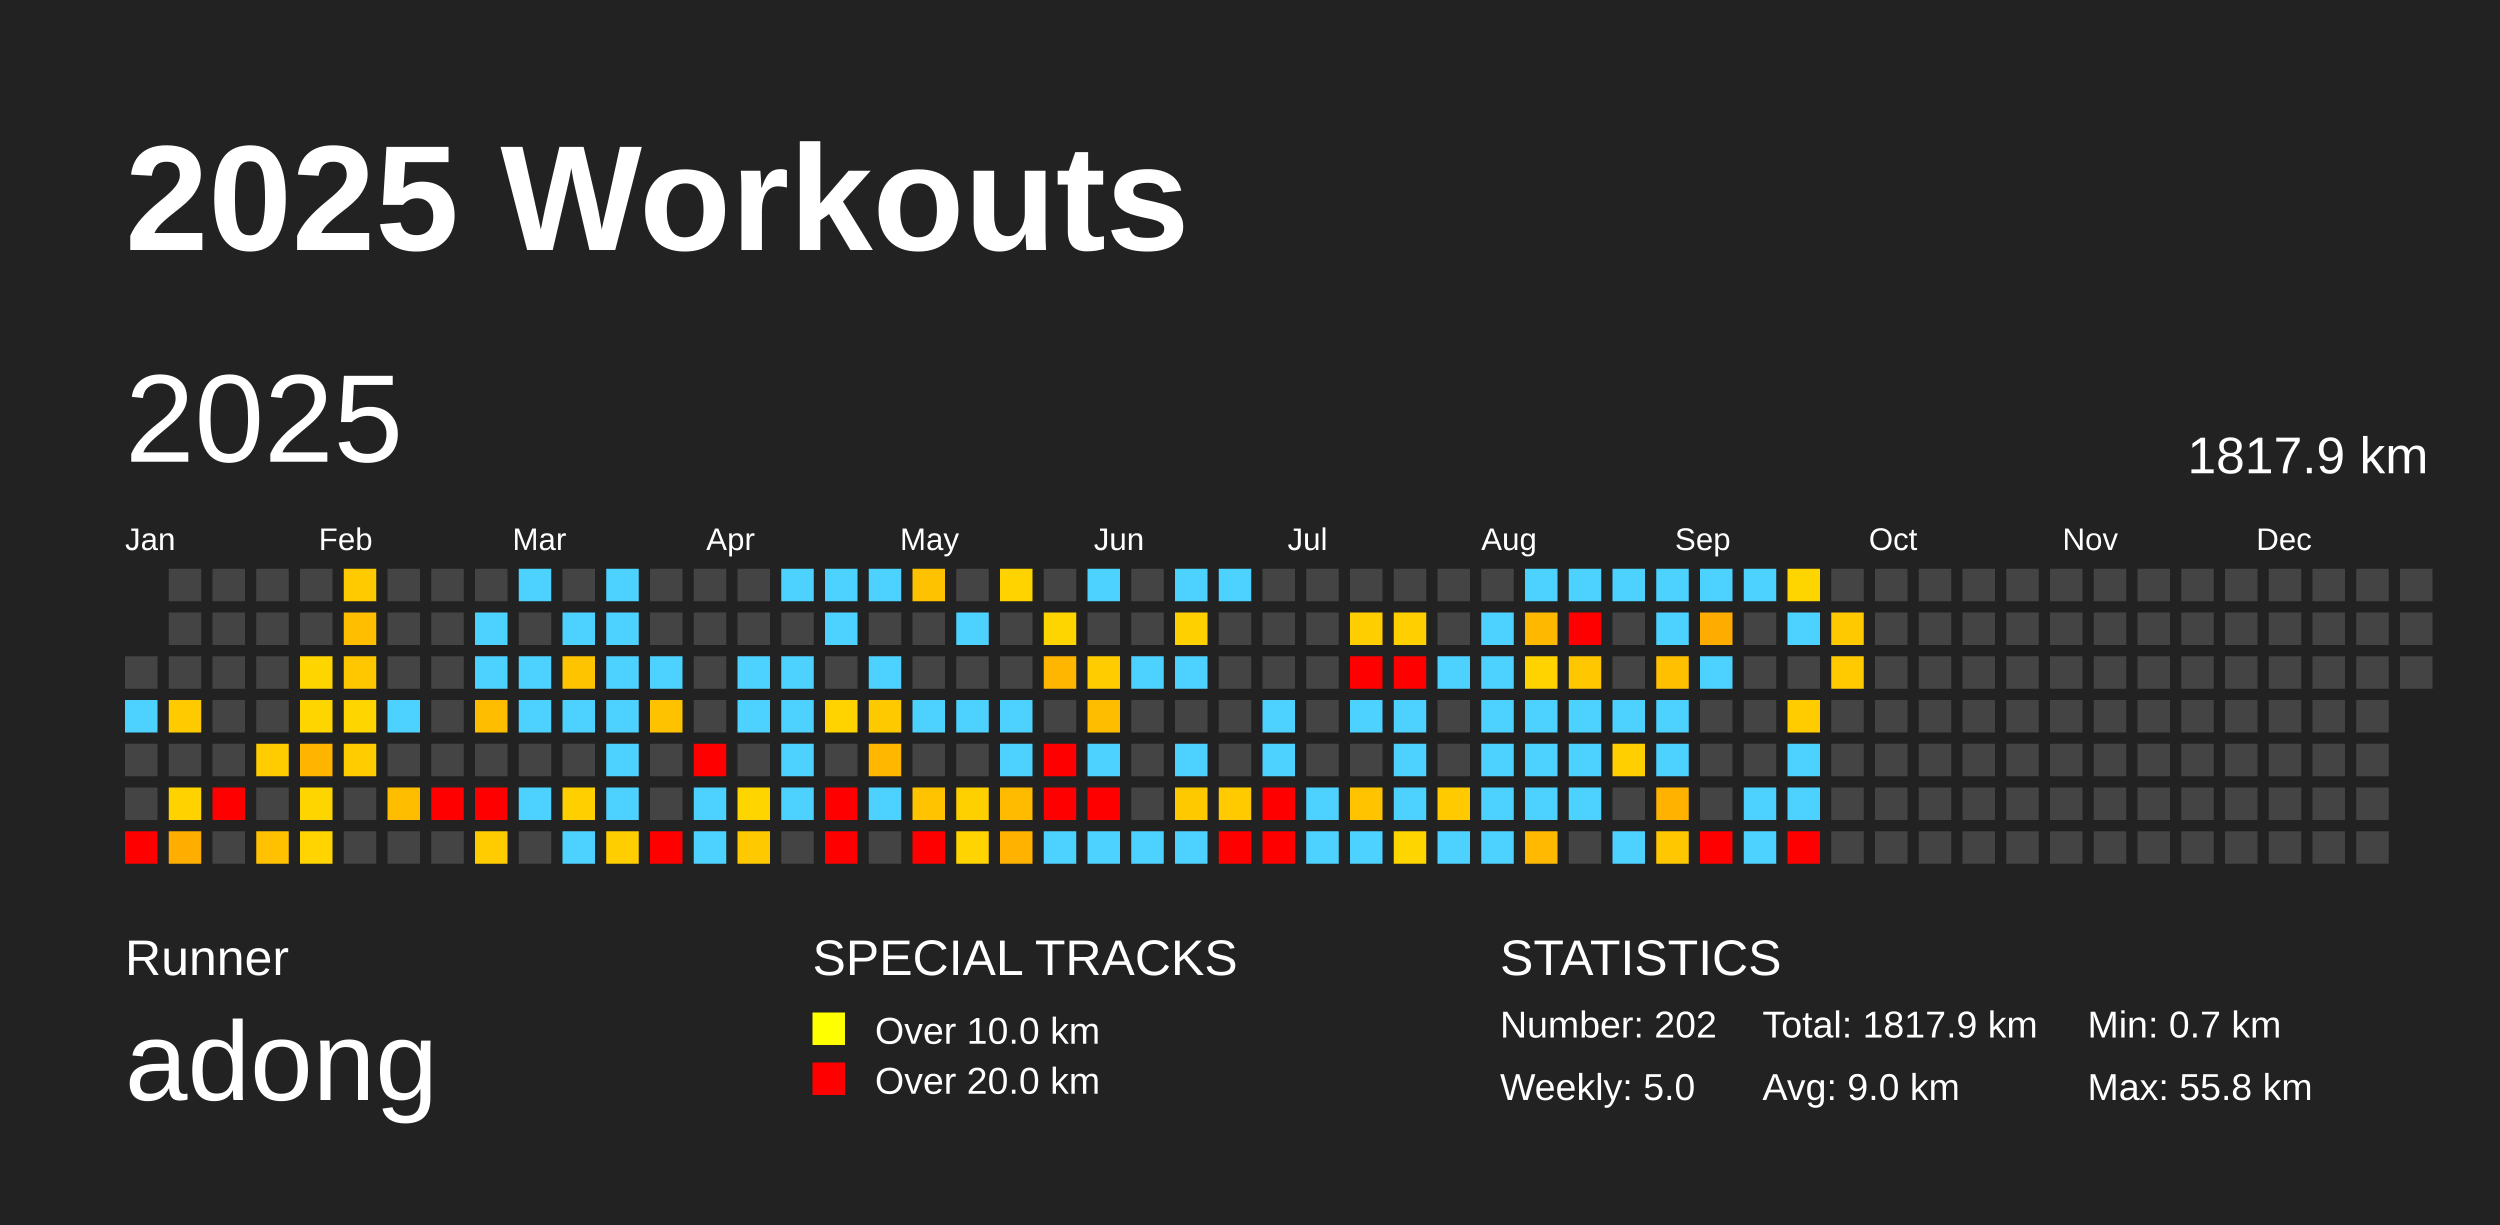
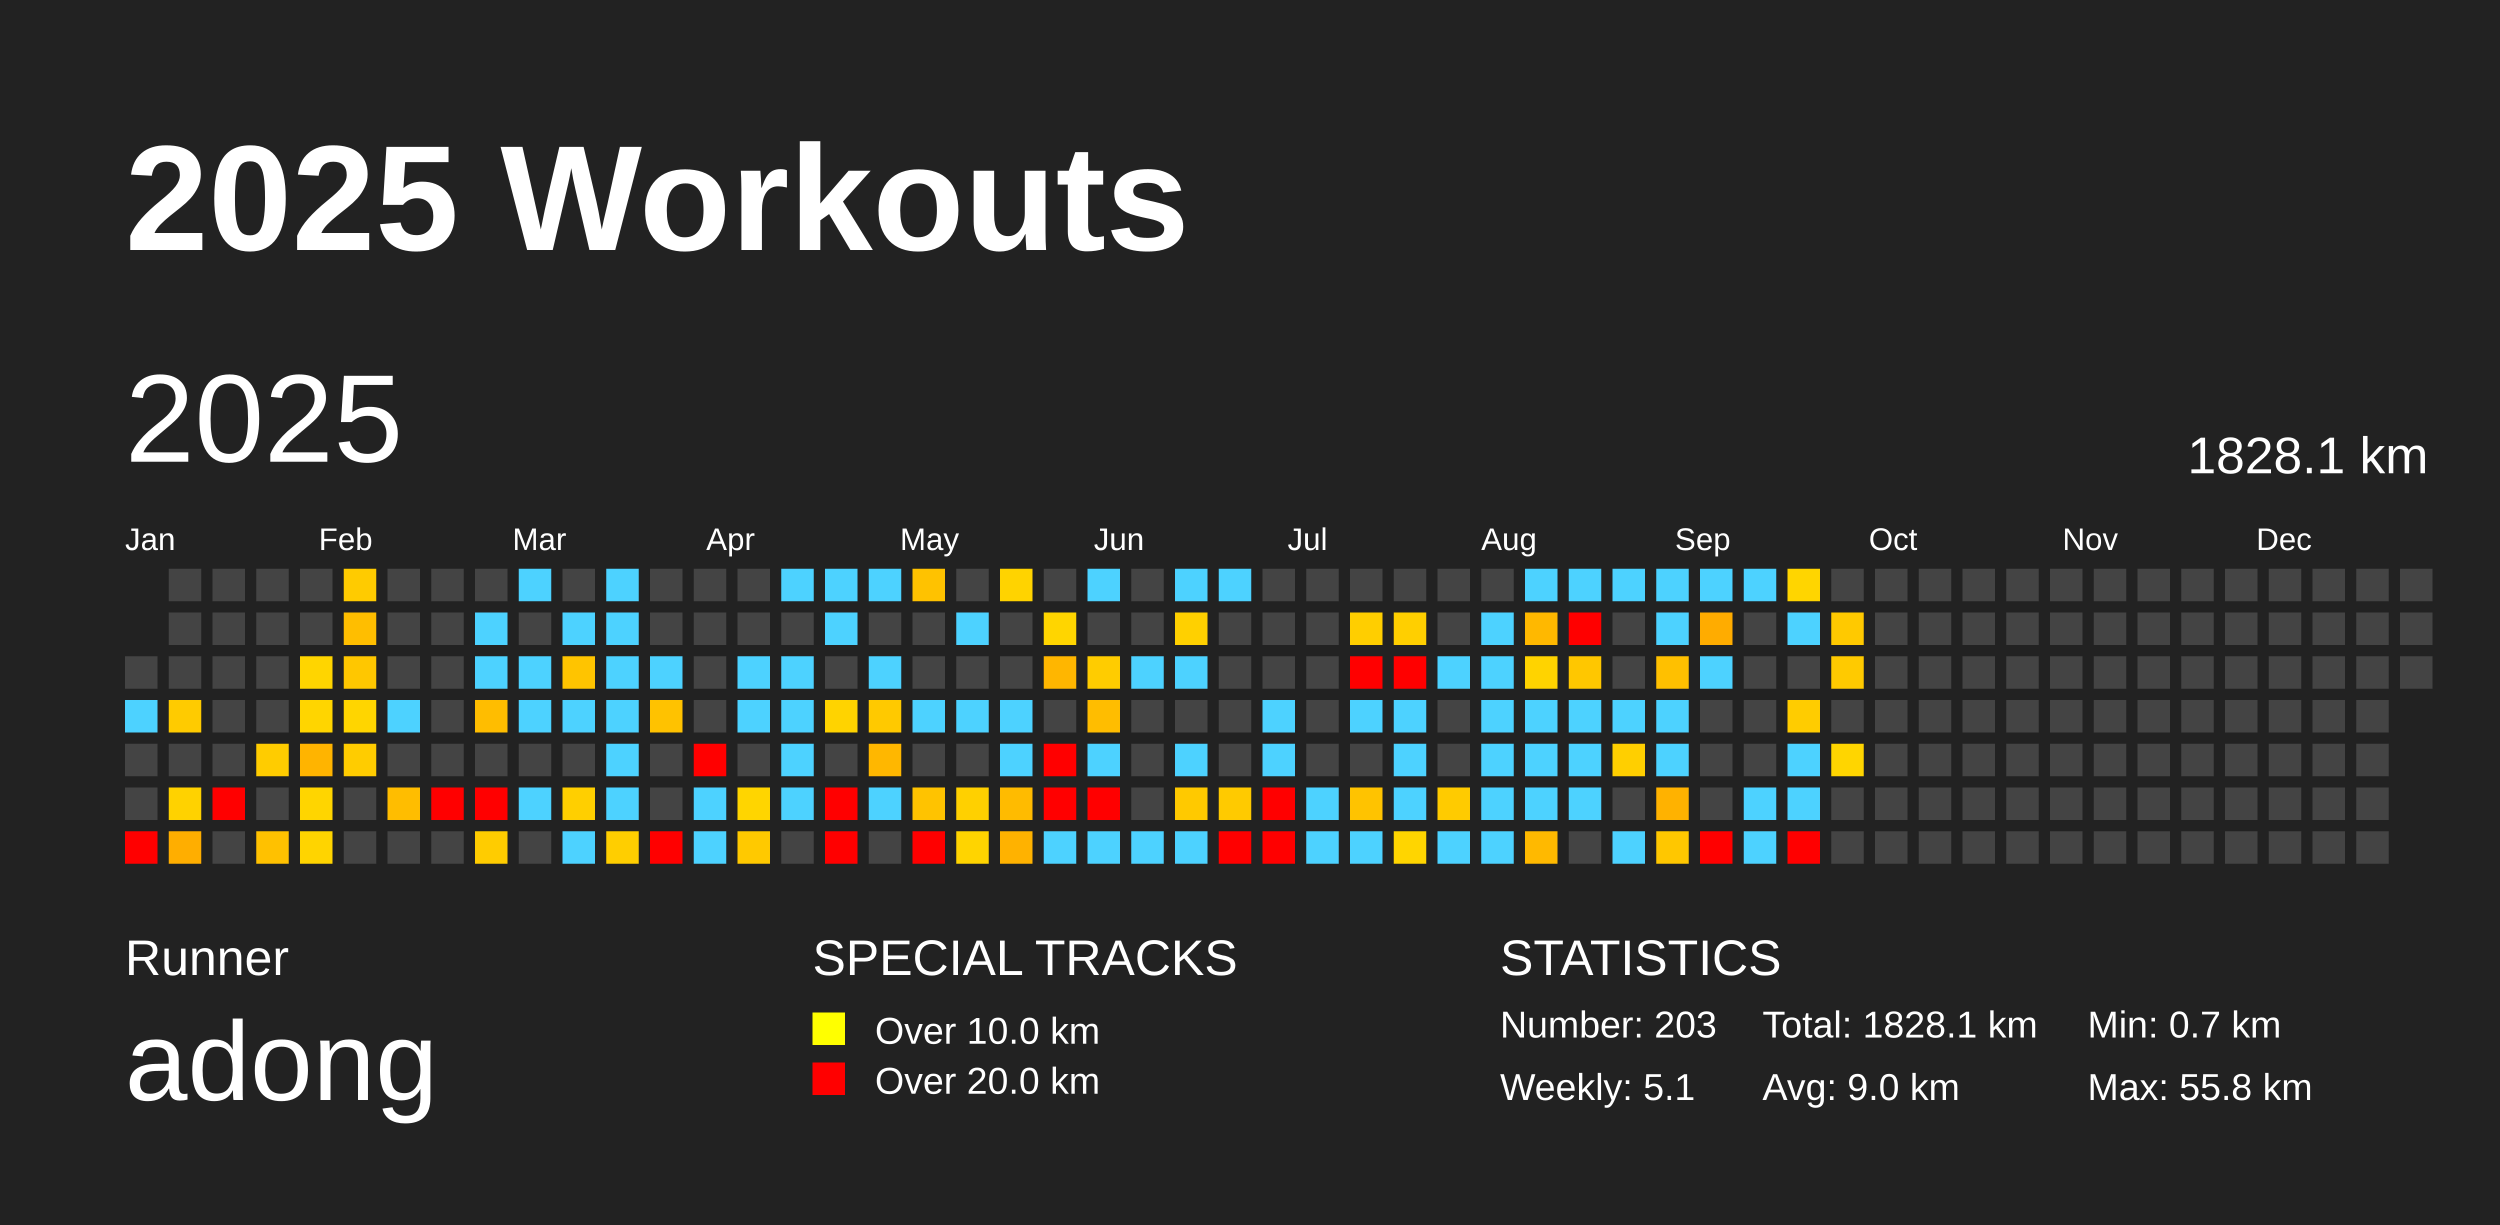
<svg xmlns="http://www.w3.org/2000/svg" baseProfile="full" height="98mm" version="1.1" viewBox="0,0,200,98" width="200mm">
  <defs />
  <rect fill="#222222" height="98" width="200" x="0" y="0" />
  <text fill="#FFFFFF" style="font-size:12px; font-family:Arial; font-weight:bold;" x="10" y="20">2025 Workouts</text>
  <text fill="#FFFFFF" style="font-size:4px; font-family:Arial" x="10" y="78">Runner</text>
  <text fill="#FFFFFF" style="font-size:9px; font-family:Arial" x="10" y="88">adong</text>
  <text fill="#FFFFFF" style="font-size:4px; font-family:Arial" x="65" y="78">SPECIAL TRACKS</text>
  <rect fill="yellow" height="2.6" width="2.6" x="65" y="81" />
  <text fill="#FFFFFF" style="font-size:3px; font-family:Arial" x="70" y="83.5">Over 10.0 km</text>
  <rect fill="red" height="2.6" width="2.6" x="65" y="85" />
  <text fill="#FFFFFF" style="font-size:3px; font-family:Arial" x="70" y="87.5">Over 20.0 km</text>
  <text fill="#FFFFFF" style="font-size:4px; font-family:Arial" x="120" y="78">STATISTICS</text>
-   <text fill="#FFFFFF" style="font-size:3px; font-family:Arial" x="120" y="83">Number: 202</text>
-   <text fill="#FFFFFF" style="font-size:3px; font-family:Arial" x="120" y="88">Weekly: 5.0</text>
-   <text fill="#FFFFFF" style="font-size:3px; font-family:Arial" x="141" y="83">Total: 1817.9 km</text>
+   <text fill="#FFFFFF" style="font-size:3px; font-family:Arial" x="120" y="83">Number: 203</text>
+   <text fill="#FFFFFF" style="font-size:3px; font-family:Arial" x="120" y="88">Weekly: 5.1</text>
+   <text fill="#FFFFFF" style="font-size:3px; font-family:Arial" x="141" y="83">Total: 1828.1 km</text>
  <text fill="#FFFFFF" style="font-size:3px; font-family:Arial" x="141" y="88">Avg: 9.0 km</text>
  <text fill="#FFFFFF" style="font-size:3px; font-family:Arial" x="167" y="83">Min: 0.7 km</text>
  <text fill="#FFFFFF" style="font-size:3px; font-family:Arial" x="167" y="88">Max: 55.8 km</text>
  <text dominant-baseline="hanging" fill="#FFFFFF" style="font-size:10.0px; font-family:Arial;" x="10" y="30">2025</text>
-   <text dominant-baseline="hanging" fill="#FFFFFF" style="font-size:4.125px; font-family:Arial;" x="175" y="35">1817.9 km</text>
+   <text dominant-baseline="hanging" fill="#FFFFFF" style="font-size:4.125px; font-family:Arial;" x="175" y="35">1828.1 km</text>
  <text fill="#FFFFFF" style="font-size:2.5px; font-family:Arial" x="10.0" y="44">Jan</text>
  <text fill="#FFFFFF" style="font-size:2.5px; font-family:Arial" x="25.5" y="44">Feb</text>
  <text fill="#FFFFFF" style="font-size:2.5px; font-family:Arial" x="41.0" y="44">Mar</text>
  <text fill="#FFFFFF" style="font-size:2.5px; font-family:Arial" x="56.5" y="44">Apr</text>
  <text fill="#FFFFFF" style="font-size:2.5px; font-family:Arial" x="72.0" y="44">May</text>
  <text fill="#FFFFFF" style="font-size:2.5px; font-family:Arial" x="87.5" y="44">Jun</text>
  <text fill="#FFFFFF" style="font-size:2.5px; font-family:Arial" x="103.0" y="44">Jul</text>
  <text fill="#FFFFFF" style="font-size:2.5px; font-family:Arial" x="118.5" y="44">Aug</text>
  <text fill="#FFFFFF" style="font-size:2.5px; font-family:Arial" x="134.0" y="44">Sep</text>
  <text fill="#FFFFFF" style="font-size:2.5px; font-family:Arial" x="149.5" y="44">Oct</text>
  <text fill="#FFFFFF" style="font-size:2.5px; font-family:Arial" x="165.0" y="44">Nov</text>
  <text fill="#FFFFFF" style="font-size:2.5px; font-family:Arial" x="180.5" y="44">Dec</text>
  <rect fill="#444444" height="2.6" width="2.6" x="10.0" y="52.5" />
  <rect fill="#4dd2ff" height="2.6" width="2.6" x="10.0" y="56.0" />
  <rect fill="#444444" height="2.6" width="2.6" x="10.0" y="59.5" />
  <rect fill="#444444" height="2.6" width="2.6" x="10.0" y="63.0" />
  <rect fill="red" height="2.6" width="2.6" x="10.0" y="66.5" />
  <rect fill="#444444" height="2.6" width="2.6" x="13.5" y="45.5" />
  <rect fill="#444444" height="2.6" width="2.6" x="13.5" y="49.0" />
  <rect fill="#444444" height="2.6" width="2.6" x="13.5" y="52.5" />
  <rect fill="#ffcb00" height="2.6" width="2.6" x="13.5" y="56.0" />
  <rect fill="#444444" height="2.6" width="2.6" x="13.5" y="59.5" />
  <rect fill="#ffd200" height="2.6" width="2.6" x="13.5" y="63.0" />
  <rect fill="#ffae00" height="2.6" width="2.6" x="13.5" y="66.5" />
  <rect fill="#444444" height="2.6" width="2.6" x="17.0" y="45.5" />
  <rect fill="#444444" height="2.6" width="2.6" x="17.0" y="49.0" />
  <rect fill="#444444" height="2.6" width="2.6" x="17.0" y="52.5" />
  <rect fill="#444444" height="2.6" width="2.6" x="17.0" y="56.0" />
  <rect fill="#444444" height="2.6" width="2.6" x="17.0" y="59.5" />
  <rect fill="red" height="2.6" width="2.6" x="17.0" y="63.0" />
  <rect fill="#444444" height="2.6" width="2.6" x="17.0" y="66.5" />
  <rect fill="#444444" height="2.6" width="2.6" x="20.5" y="45.5" />
  <rect fill="#444444" height="2.6" width="2.6" x="20.5" y="49.0" />
  <rect fill="#444444" height="2.6" width="2.6" x="20.5" y="52.5" />
  <rect fill="#444444" height="2.6" width="2.6" x="20.5" y="56.0" />
  <rect fill="#ffcc00" height="2.6" width="2.6" x="20.5" y="59.5" />
  <rect fill="#444444" height="2.6" width="2.6" x="20.5" y="63.0" />
  <rect fill="#ffc100" height="2.6" width="2.6" x="20.5" y="66.5" />
  <rect fill="#444444" height="2.6" width="2.6" x="24.0" y="45.5" />
  <rect fill="#444444" height="2.6" width="2.6" x="24.0" y="49.0" />
  <rect fill="#ffd500" height="2.6" width="2.6" x="24.0" y="52.5" />
  <rect fill="#ffd500" height="2.6" width="2.6" x="24.0" y="56.0" />
  <rect fill="#ffb400" height="2.6" width="2.6" x="24.0" y="59.5" />
  <rect fill="#ffd500" height="2.6" width="2.6" x="24.0" y="63.0" />
  <rect fill="#ffd400" height="2.6" width="2.6" x="24.0" y="66.5" />
  <rect fill="#ffcb00" height="2.6" width="2.6" x="27.5" y="45.5" />
  <rect fill="#ffbe00" height="2.6" width="2.6" x="27.5" y="49.0" />
  <rect fill="#ffc700" height="2.6" width="2.6" x="27.5" y="52.5" />
  <rect fill="#ffd500" height="2.6" width="2.6" x="27.5" y="56.0" />
  <rect fill="#ffcc00" height="2.6" width="2.6" x="27.5" y="59.5" />
  <rect fill="#444444" height="2.6" width="2.6" x="27.5" y="63.0" />
  <rect fill="#444444" height="2.6" width="2.6" x="27.5" y="66.5" />
  <rect fill="#444444" height="2.6" width="2.6" x="31.0" y="45.5" />
  <rect fill="#444444" height="2.6" width="2.6" x="31.0" y="49.0" />
  <rect fill="#444444" height="2.6" width="2.6" x="31.0" y="52.5" />
  <rect fill="#4dd2ff" height="2.6" width="2.6" x="31.0" y="56.0" />
  <rect fill="#444444" height="2.6" width="2.6" x="31.0" y="59.5" />
  <rect fill="#ffbd00" height="2.6" width="2.6" x="31.0" y="63.0" />
  <rect fill="#444444" height="2.6" width="2.6" x="31.0" y="66.5" />
  <rect fill="#444444" height="2.6" width="2.6" x="34.5" y="45.5" />
  <rect fill="#444444" height="2.6" width="2.6" x="34.5" y="49.0" />
  <rect fill="#444444" height="2.6" width="2.6" x="34.5" y="52.5" />
  <rect fill="#444444" height="2.6" width="2.6" x="34.5" y="56.0" />
  <rect fill="#444444" height="2.6" width="2.6" x="34.5" y="59.5" />
  <rect fill="red" height="2.6" width="2.6" x="34.5" y="63.0" />
  <rect fill="#444444" height="2.6" width="2.6" x="34.5" y="66.5" />
  <rect fill="#444444" height="2.6" width="2.6" x="38.0" y="45.5" />
  <rect fill="#4dd2ff" height="2.6" width="2.6" x="38.0" y="49.0" />
  <rect fill="#4dd2ff" height="2.6" width="2.6" x="38.0" y="52.5" />
  <rect fill="#ffbd00" height="2.6" width="2.6" x="38.0" y="56.0" />
  <rect fill="#444444" height="2.6" width="2.6" x="38.0" y="59.5" />
  <rect fill="red" height="2.6" width="2.6" x="38.0" y="63.0" />
  <rect fill="#ffcc00" height="2.6" width="2.6" x="38.0" y="66.5" />
  <rect fill="#4dd2ff" height="2.6" width="2.6" x="41.5" y="45.5" />
  <rect fill="#444444" height="2.6" width="2.6" x="41.5" y="49.0" />
  <rect fill="#4dd2ff" height="2.6" width="2.6" x="41.5" y="52.5" />
  <rect fill="#4dd2ff" height="2.6" width="2.6" x="41.5" y="56.0" />
  <rect fill="#444444" height="2.6" width="2.6" x="41.5" y="59.5" />
  <rect fill="#4dd2ff" height="2.6" width="2.6" x="41.5" y="63.0" />
  <rect fill="#444444" height="2.6" width="2.6" x="41.5" y="66.5" />
  <rect fill="#444444" height="2.6" width="2.6" x="45.0" y="45.5" />
  <rect fill="#4dd2ff" height="2.6" width="2.6" x="45.0" y="49.0" />
  <rect fill="#ffc400" height="2.6" width="2.6" x="45.0" y="52.5" />
  <rect fill="#4dd2ff" height="2.6" width="2.6" x="45.0" y="56.0" />
  <rect fill="#444444" height="2.6" width="2.6" x="45.0" y="59.5" />
  <rect fill="#ffcf00" height="2.6" width="2.6" x="45.0" y="63.0" />
  <rect fill="#4dd2ff" height="2.6" width="2.6" x="45.0" y="66.5" />
  <rect fill="#4dd2ff" height="2.6" width="2.6" x="48.5" y="45.5" />
  <rect fill="#4dd2ff" height="2.6" width="2.6" x="48.5" y="49.0" />
  <rect fill="#4dd2ff" height="2.6" width="2.6" x="48.5" y="52.5" />
  <rect fill="#4dd2ff" height="2.6" width="2.6" x="48.5" y="56.0" />
  <rect fill="#4dd2ff" height="2.6" width="2.6" x="48.5" y="59.5" />
  <rect fill="#4dd2ff" height="2.6" width="2.6" x="48.5" y="63.0" />
  <rect fill="#ffce00" height="2.6" width="2.6" x="48.5" y="66.5" />
  <rect fill="#444444" height="2.6" width="2.6" x="52.0" y="45.5" />
  <rect fill="#444444" height="2.6" width="2.6" x="52.0" y="49.0" />
  <rect fill="#4dd2ff" height="2.6" width="2.6" x="52.0" y="52.5" />
  <rect fill="#ffc200" height="2.6" width="2.6" x="52.0" y="56.0" />
  <rect fill="#444444" height="2.6" width="2.6" x="52.0" y="59.5" />
  <rect fill="#444444" height="2.6" width="2.6" x="52.0" y="63.0" />
  <rect fill="red" height="2.6" width="2.6" x="52.0" y="66.5" />
  <rect fill="#444444" height="2.6" width="2.6" x="55.5" y="45.5" />
  <rect fill="#444444" height="2.6" width="2.6" x="55.5" y="49.0" />
  <rect fill="#444444" height="2.6" width="2.6" x="55.5" y="52.5" />
  <rect fill="#444444" height="2.6" width="2.6" x="55.5" y="56.0" />
  <rect fill="red" height="2.6" width="2.6" x="55.5" y="59.5" />
  <rect fill="#4dd2ff" height="2.6" width="2.6" x="55.5" y="63.0" />
  <rect fill="#4dd2ff" height="2.6" width="2.6" x="55.5" y="66.5" />
  <rect fill="#444444" height="2.6" width="2.6" x="59.0" y="45.5" />
  <rect fill="#444444" height="2.6" width="2.6" x="59.0" y="49.0" />
  <rect fill="#4dd2ff" height="2.6" width="2.6" x="59.0" y="52.5" />
  <rect fill="#4dd2ff" height="2.6" width="2.6" x="59.0" y="56.0" />
  <rect fill="#444444" height="2.6" width="2.6" x="59.0" y="59.5" />
  <rect fill="#ffd500" height="2.6" width="2.6" x="59.0" y="63.0" />
  <rect fill="#ffc900" height="2.6" width="2.6" x="59.0" y="66.5" />
  <rect fill="#4dd2ff" height="2.6" width="2.6" x="62.5" y="45.5" />
  <rect fill="#444444" height="2.6" width="2.6" x="62.5" y="49.0" />
  <rect fill="#4dd2ff" height="2.6" width="2.6" x="62.5" y="52.5" />
  <rect fill="#4dd2ff" height="2.6" width="2.6" x="62.5" y="56.0" />
  <rect fill="#4dd2ff" height="2.6" width="2.6" x="62.5" y="59.5" />
  <rect fill="#4dd2ff" height="2.6" width="2.6" x="62.5" y="63.0" />
  <rect fill="#444444" height="2.6" width="2.6" x="62.5" y="66.5" />
  <rect fill="#4dd2ff" height="2.6" width="2.6" x="66.0" y="45.5" />
  <rect fill="#4dd2ff" height="2.6" width="2.6" x="66.0" y="49.0" />
  <rect fill="#444444" height="2.6" width="2.6" x="66.0" y="52.5" />
  <rect fill="#ffd300" height="2.6" width="2.6" x="66.0" y="56.0" />
  <rect fill="#444444" height="2.6" width="2.6" x="66.0" y="59.5" />
  <rect fill="red" height="2.6" width="2.6" x="66.0" y="63.0" />
  <rect fill="red" height="2.6" width="2.6" x="66.0" y="66.5" />
  <rect fill="#4dd2ff" height="2.6" width="2.6" x="69.5" y="45.5" />
  <rect fill="#444444" height="2.6" width="2.6" x="69.5" y="49.0" />
  <rect fill="#4dd2ff" height="2.6" width="2.6" x="69.5" y="52.5" />
  <rect fill="#ffc900" height="2.6" width="2.6" x="69.5" y="56.0" />
  <rect fill="#ffb700" height="2.6" width="2.6" x="69.5" y="59.5" />
  <rect fill="#4dd2ff" height="2.6" width="2.6" x="69.5" y="63.0" />
  <rect fill="#444444" height="2.6" width="2.6" x="69.5" y="66.5" />
  <rect fill="#ffc200" height="2.6" width="2.6" x="73.0" y="45.5" />
  <rect fill="#444444" height="2.6" width="2.6" x="73.0" y="49.0" />
  <rect fill="#444444" height="2.6" width="2.6" x="73.0" y="52.5" />
  <rect fill="#4dd2ff" height="2.6" width="2.6" x="73.0" y="56.0" />
  <rect fill="#444444" height="2.6" width="2.6" x="73.0" y="59.5" />
  <rect fill="#ffc300" height="2.6" width="2.6" x="73.0" y="63.0" />
  <rect fill="red" height="2.6" width="2.6" x="73.0" y="66.5" />
  <rect fill="#444444" height="2.6" width="2.6" x="76.5" y="45.5" />
  <rect fill="#4dd2ff" height="2.6" width="2.6" x="76.5" y="49.0" />
  <rect fill="#444444" height="2.6" width="2.6" x="76.5" y="52.5" />
  <rect fill="#4dd2ff" height="2.6" width="2.6" x="76.5" y="56.0" />
  <rect fill="#444444" height="2.6" width="2.6" x="76.5" y="59.5" />
  <rect fill="#ffd000" height="2.6" width="2.6" x="76.5" y="63.0" />
  <rect fill="#ffd400" height="2.6" width="2.6" x="76.5" y="66.5" />
  <rect fill="#ffd300" height="2.6" width="2.6" x="80.0" y="45.5" />
  <rect fill="#444444" height="2.6" width="2.6" x="80.0" y="49.0" />
  <rect fill="#444444" height="2.6" width="2.6" x="80.0" y="52.5" />
  <rect fill="#4dd2ff" height="2.6" width="2.6" x="80.0" y="56.0" />
  <rect fill="#4dd2ff" height="2.6" width="2.6" x="80.0" y="59.5" />
  <rect fill="#ffbb00" height="2.6" width="2.6" x="80.0" y="63.0" />
  <rect fill="#ffb200" height="2.6" width="2.6" x="80.0" y="66.5" />
  <rect fill="#444444" height="2.6" width="2.6" x="83.5" y="45.5" />
  <rect fill="#ffd500" height="2.6" width="2.6" x="83.5" y="49.0" />
  <rect fill="#ffb600" height="2.6" width="2.6" x="83.5" y="52.5" />
  <rect fill="#444444" height="2.6" width="2.6" x="83.5" y="56.0" />
  <rect fill="red" height="2.6" width="2.6" x="83.5" y="59.5" />
  <rect fill="red" height="2.6" width="2.6" x="83.5" y="63.0" />
  <rect fill="#4dd2ff" height="2.6" width="2.6" x="83.5" y="66.5" />
  <rect fill="#4dd2ff" height="2.6" width="2.6" x="87.0" y="45.5" />
  <rect fill="#444444" height="2.6" width="2.6" x="87.0" y="49.0" />
  <rect fill="#ffcc00" height="2.6" width="2.6" x="87.0" y="52.5" />
  <rect fill="#ffbd00" height="2.6" width="2.6" x="87.0" y="56.0" />
  <rect fill="#4dd2ff" height="2.6" width="2.6" x="87.0" y="59.5" />
  <rect fill="red" height="2.6" width="2.6" x="87.0" y="63.0" />
  <rect fill="#4dd2ff" height="2.6" width="2.6" x="87.0" y="66.5" />
  <rect fill="#444444" height="2.6" width="2.6" x="90.5" y="45.5" />
  <rect fill="#444444" height="2.6" width="2.6" x="90.5" y="49.0" />
  <rect fill="#4dd2ff" height="2.6" width="2.6" x="90.5" y="52.5" />
  <rect fill="#444444" height="2.6" width="2.6" x="90.5" y="56.0" />
  <rect fill="#444444" height="2.6" width="2.6" x="90.5" y="59.5" />
  <rect fill="#444444" height="2.6" width="2.6" x="90.5" y="63.0" />
  <rect fill="#4dd2ff" height="2.6" width="2.6" x="90.5" y="66.5" />
  <rect fill="#4dd2ff" height="2.6" width="2.6" x="94.0" y="45.5" />
  <rect fill="#ffd000" height="2.6" width="2.6" x="94.0" y="49.0" />
  <rect fill="#4dd2ff" height="2.6" width="2.6" x="94.0" y="52.5" />
  <rect fill="#444444" height="2.6" width="2.6" x="94.0" y="56.0" />
  <rect fill="#4dd2ff" height="2.6" width="2.6" x="94.0" y="59.5" />
  <rect fill="#ffc900" height="2.6" width="2.6" x="94.0" y="63.0" />
  <rect fill="#4dd2ff" height="2.6" width="2.6" x="94.0" y="66.5" />
  <rect fill="#4dd2ff" height="2.6" width="2.6" x="97.5" y="45.5" />
  <rect fill="#444444" height="2.6" width="2.6" x="97.5" y="49.0" />
  <rect fill="#444444" height="2.6" width="2.6" x="97.5" y="52.5" />
  <rect fill="#444444" height="2.6" width="2.6" x="97.5" y="56.0" />
  <rect fill="#444444" height="2.6" width="2.6" x="97.5" y="59.5" />
  <rect fill="#ffca00" height="2.6" width="2.6" x="97.5" y="63.0" />
  <rect fill="red" height="2.6" width="2.6" x="97.5" y="66.5" />
  <rect fill="#444444" height="2.6" width="2.6" x="101.0" y="45.5" />
  <rect fill="#444444" height="2.6" width="2.6" x="101.0" y="49.0" />
  <rect fill="#444444" height="2.6" width="2.6" x="101.0" y="52.5" />
  <rect fill="#4dd2ff" height="2.6" width="2.6" x="101.0" y="56.0" />
  <rect fill="#4dd2ff" height="2.6" width="2.6" x="101.0" y="59.5" />
  <rect fill="red" height="2.6" width="2.6" x="101.0" y="63.0" />
  <rect fill="red" height="2.6" width="2.6" x="101.0" y="66.5" />
  <rect fill="#444444" height="2.6" width="2.6" x="104.5" y="45.5" />
  <rect fill="#444444" height="2.6" width="2.6" x="104.5" y="49.0" />
  <rect fill="#444444" height="2.6" width="2.6" x="104.5" y="52.5" />
  <rect fill="#444444" height="2.6" width="2.6" x="104.5" y="56.0" />
  <rect fill="#444444" height="2.6" width="2.6" x="104.5" y="59.5" />
  <rect fill="#4dd2ff" height="2.6" width="2.6" x="104.5" y="63.0" />
  <rect fill="#4dd2ff" height="2.6" width="2.6" x="104.5" y="66.5" />
  <rect fill="#444444" height="2.6" width="2.6" x="108.0" y="45.5" />
  <rect fill="#ffce00" height="2.6" width="2.6" x="108.0" y="49.0" />
  <rect fill="red" height="2.6" width="2.6" x="108.0" y="52.5" />
  <rect fill="#4dd2ff" height="2.6" width="2.6" x="108.0" y="56.0" />
  <rect fill="#444444" height="2.6" width="2.6" x="108.0" y="59.5" />
  <rect fill="#ffc300" height="2.6" width="2.6" x="108.0" y="63.0" />
  <rect fill="#4dd2ff" height="2.6" width="2.6" x="108.0" y="66.5" />
  <rect fill="#444444" height="2.6" width="2.6" x="111.5" y="45.5" />
  <rect fill="#ffcf00" height="2.6" width="2.6" x="111.5" y="49.0" />
  <rect fill="red" height="2.6" width="2.6" x="111.5" y="52.5" />
  <rect fill="#4dd2ff" height="2.6" width="2.6" x="111.5" y="56.0" />
  <rect fill="#4dd2ff" height="2.6" width="2.6" x="111.5" y="59.5" />
  <rect fill="#4dd2ff" height="2.6" width="2.6" x="111.5" y="63.0" />
  <rect fill="#ffd500" height="2.6" width="2.6" x="111.5" y="66.5" />
  <rect fill="#444444" height="2.6" width="2.6" x="115.0" y="45.5" />
  <rect fill="#444444" height="2.6" width="2.6" x="115.0" y="49.0" />
  <rect fill="#4dd2ff" height="2.6" width="2.6" x="115.0" y="52.5" />
  <rect fill="#444444" height="2.6" width="2.6" x="115.0" y="56.0" />
  <rect fill="#444444" height="2.6" width="2.6" x="115.0" y="59.5" />
  <rect fill="#ffcb00" height="2.6" width="2.6" x="115.0" y="63.0" />
  <rect fill="#4dd2ff" height="2.6" width="2.6" x="115.0" y="66.5" />
  <rect fill="#444444" height="2.6" width="2.6" x="118.5" y="45.5" />
  <rect fill="#4dd2ff" height="2.6" width="2.6" x="118.5" y="49.0" />
  <rect fill="#4dd2ff" height="2.6" width="2.6" x="118.5" y="52.5" />
  <rect fill="#4dd2ff" height="2.6" width="2.6" x="118.5" y="56.0" />
  <rect fill="#4dd2ff" height="2.6" width="2.6" x="118.5" y="59.5" />
  <rect fill="#4dd2ff" height="2.6" width="2.6" x="118.5" y="63.0" />
  <rect fill="#4dd2ff" height="2.6" width="2.6" x="118.5" y="66.5" />
  <rect fill="#4dd2ff" height="2.6" width="2.6" x="122.0" y="45.5" />
  <rect fill="#ffb800" height="2.6" width="2.6" x="122.0" y="49.0" />
  <rect fill="#ffd300" height="2.6" width="2.6" x="122.0" y="52.5" />
  <rect fill="#4dd2ff" height="2.6" width="2.6" x="122.0" y="56.0" />
  <rect fill="#4dd2ff" height="2.6" width="2.6" x="122.0" y="59.5" />
  <rect fill="#4dd2ff" height="2.6" width="2.6" x="122.0" y="63.0" />
  <rect fill="#ffb900" height="2.6" width="2.6" x="122.0" y="66.5" />
  <rect fill="#4dd2ff" height="2.6" width="2.6" x="125.5" y="45.5" />
  <rect fill="red" height="2.6" width="2.6" x="125.5" y="49.0" />
  <rect fill="#ffc700" height="2.6" width="2.6" x="125.5" y="52.5" />
  <rect fill="#4dd2ff" height="2.6" width="2.6" x="125.5" y="56.0" />
  <rect fill="#4dd2ff" height="2.6" width="2.6" x="125.5" y="59.5" />
  <rect fill="#4dd2ff" height="2.6" width="2.6" x="125.5" y="63.0" />
  <rect fill="#444444" height="2.6" width="2.6" x="125.5" y="66.5" />
  <rect fill="#4dd2ff" height="2.6" width="2.6" x="129.0" y="45.5" />
  <rect fill="#444444" height="2.6" width="2.6" x="129.0" y="49.0" />
  <rect fill="#444444" height="2.6" width="2.6" x="129.0" y="52.5" />
  <rect fill="#4dd2ff" height="2.6" width="2.6" x="129.0" y="56.0" />
  <rect fill="#ffcf00" height="2.6" width="2.6" x="129.0" y="59.5" />
  <rect fill="#444444" height="2.6" width="2.6" x="129.0" y="63.0" />
  <rect fill="#4dd2ff" height="2.6" width="2.6" x="129.0" y="66.5" />
  <rect fill="#4dd2ff" height="2.6" width="2.6" x="132.5" y="45.5" />
  <rect fill="#4dd2ff" height="2.6" width="2.6" x="132.5" y="49.0" />
  <rect fill="#ffc000" height="2.6" width="2.6" x="132.5" y="52.5" />
  <rect fill="#4dd2ff" height="2.6" width="2.6" x="132.5" y="56.0" />
  <rect fill="#4dd2ff" height="2.6" width="2.6" x="132.5" y="59.5" />
  <rect fill="#ffb200" height="2.6" width="2.6" x="132.5" y="63.0" />
  <rect fill="#ffc700" height="2.6" width="2.6" x="132.5" y="66.5" />
  <rect fill="#4dd2ff" height="2.6" width="2.6" x="136.0" y="45.5" />
  <rect fill="#ffac00" height="2.6" width="2.6" x="136.0" y="49.0" />
  <rect fill="#4dd2ff" height="2.6" width="2.6" x="136.0" y="52.5" />
  <rect fill="#444444" height="2.6" width="2.6" x="136.0" y="56.0" />
  <rect fill="#444444" height="2.6" width="2.6" x="136.0" y="59.5" />
  <rect fill="#444444" height="2.6" width="2.6" x="136.0" y="63.0" />
  <rect fill="red" height="2.6" width="2.6" x="136.0" y="66.5" />
  <rect fill="#4dd2ff" height="2.6" width="2.6" x="139.5" y="45.5" />
  <rect fill="#444444" height="2.6" width="2.6" x="139.5" y="49.0" />
  <rect fill="#444444" height="2.6" width="2.6" x="139.5" y="52.5" />
  <rect fill="#444444" height="2.6" width="2.6" x="139.5" y="56.0" />
  <rect fill="#444444" height="2.6" width="2.6" x="139.5" y="59.5" />
  <rect fill="#4dd2ff" height="2.6" width="2.6" x="139.5" y="63.0" />
  <rect fill="#4dd2ff" height="2.6" width="2.6" x="139.5" y="66.5" />
  <rect fill="#ffd500" height="2.6" width="2.6" x="143.0" y="45.5" />
  <rect fill="#4dd2ff" height="2.6" width="2.6" x="143.0" y="49.0" />
  <rect fill="#444444" height="2.6" width="2.6" x="143.0" y="52.5" />
  <rect fill="#ffcc00" height="2.6" width="2.6" x="143.0" y="56.0" />
  <rect fill="#4dd2ff" height="2.6" width="2.6" x="143.0" y="59.5" />
  <rect fill="#4dd2ff" height="2.6" width="2.6" x="143.0" y="63.0" />
  <rect fill="red" height="2.6" width="2.6" x="143.0" y="66.5" />
  <rect fill="#444444" height="2.6" width="2.6" x="146.5" y="45.5" />
  <rect fill="#ffc900" height="2.6" width="2.6" x="146.5" y="49.0" />
  <rect fill="#ffca00" height="2.6" width="2.6" x="146.5" y="52.5" />
  <rect fill="#444444" height="2.6" width="2.6" x="146.5" y="56.0" />
-   <rect fill="#444444" height="2.6" width="2.6" x="146.5" y="59.5" />
+   <rect fill="#ffd500" height="2.6" width="2.6" x="146.5" y="59.5" />
  <rect fill="#444444" height="2.6" width="2.6" x="146.5" y="63.0" />
  <rect fill="#444444" height="2.6" width="2.6" x="146.5" y="66.5" />
  <rect fill="#444444" height="2.6" width="2.6" x="150.0" y="45.5" />
  <rect fill="#444444" height="2.6" width="2.6" x="150.0" y="49.0" />
  <rect fill="#444444" height="2.6" width="2.6" x="150.0" y="52.5" />
  <rect fill="#444444" height="2.6" width="2.6" x="150.0" y="56.0" />
  <rect fill="#444444" height="2.6" width="2.6" x="150.0" y="59.5" />
  <rect fill="#444444" height="2.6" width="2.6" x="150.0" y="63.0" />
  <rect fill="#444444" height="2.6" width="2.6" x="150.0" y="66.5" />
  <rect fill="#444444" height="2.6" width="2.6" x="153.5" y="45.5" />
  <rect fill="#444444" height="2.6" width="2.6" x="153.5" y="49.0" />
  <rect fill="#444444" height="2.6" width="2.6" x="153.5" y="52.5" />
  <rect fill="#444444" height="2.6" width="2.6" x="153.5" y="56.0" />
  <rect fill="#444444" height="2.6" width="2.6" x="153.5" y="59.5" />
  <rect fill="#444444" height="2.6" width="2.6" x="153.5" y="63.0" />
  <rect fill="#444444" height="2.6" width="2.6" x="153.5" y="66.5" />
  <rect fill="#444444" height="2.6" width="2.6" x="157.0" y="45.5" />
  <rect fill="#444444" height="2.6" width="2.6" x="157.0" y="49.0" />
  <rect fill="#444444" height="2.6" width="2.6" x="157.0" y="52.5" />
  <rect fill="#444444" height="2.6" width="2.6" x="157.0" y="56.0" />
  <rect fill="#444444" height="2.6" width="2.6" x="157.0" y="59.5" />
  <rect fill="#444444" height="2.6" width="2.6" x="157.0" y="63.0" />
  <rect fill="#444444" height="2.6" width="2.6" x="157.0" y="66.5" />
  <rect fill="#444444" height="2.6" width="2.6" x="160.5" y="45.5" />
  <rect fill="#444444" height="2.6" width="2.6" x="160.5" y="49.0" />
  <rect fill="#444444" height="2.6" width="2.6" x="160.5" y="52.5" />
  <rect fill="#444444" height="2.6" width="2.6" x="160.5" y="56.0" />
  <rect fill="#444444" height="2.6" width="2.6" x="160.5" y="59.5" />
  <rect fill="#444444" height="2.6" width="2.6" x="160.5" y="63.0" />
  <rect fill="#444444" height="2.6" width="2.6" x="160.5" y="66.5" />
  <rect fill="#444444" height="2.6" width="2.6" x="164.0" y="45.5" />
  <rect fill="#444444" height="2.6" width="2.6" x="164.0" y="49.0" />
  <rect fill="#444444" height="2.6" width="2.6" x="164.0" y="52.5" />
  <rect fill="#444444" height="2.6" width="2.6" x="164.0" y="56.0" />
  <rect fill="#444444" height="2.6" width="2.6" x="164.0" y="59.5" />
  <rect fill="#444444" height="2.6" width="2.6" x="164.0" y="63.0" />
  <rect fill="#444444" height="2.6" width="2.6" x="164.0" y="66.5" />
  <rect fill="#444444" height="2.6" width="2.6" x="167.5" y="45.5" />
  <rect fill="#444444" height="2.6" width="2.6" x="167.5" y="49.0" />
  <rect fill="#444444" height="2.6" width="2.6" x="167.5" y="52.5" />
  <rect fill="#444444" height="2.6" width="2.6" x="167.5" y="56.0" />
  <rect fill="#444444" height="2.6" width="2.6" x="167.5" y="59.5" />
  <rect fill="#444444" height="2.6" width="2.6" x="167.5" y="63.0" />
  <rect fill="#444444" height="2.6" width="2.6" x="167.5" y="66.5" />
  <rect fill="#444444" height="2.6" width="2.6" x="171.0" y="45.5" />
  <rect fill="#444444" height="2.6" width="2.6" x="171.0" y="49.0" />
  <rect fill="#444444" height="2.6" width="2.6" x="171.0" y="52.5" />
  <rect fill="#444444" height="2.6" width="2.6" x="171.0" y="56.0" />
  <rect fill="#444444" height="2.6" width="2.6" x="171.0" y="59.5" />
  <rect fill="#444444" height="2.6" width="2.6" x="171.0" y="63.0" />
  <rect fill="#444444" height="2.6" width="2.6" x="171.0" y="66.5" />
  <rect fill="#444444" height="2.6" width="2.6" x="174.5" y="45.5" />
  <rect fill="#444444" height="2.6" width="2.6" x="174.5" y="49.0" />
  <rect fill="#444444" height="2.6" width="2.6" x="174.5" y="52.5" />
  <rect fill="#444444" height="2.6" width="2.6" x="174.5" y="56.0" />
  <rect fill="#444444" height="2.6" width="2.6" x="174.5" y="59.5" />
  <rect fill="#444444" height="2.6" width="2.6" x="174.5" y="63.0" />
  <rect fill="#444444" height="2.6" width="2.6" x="174.5" y="66.5" />
  <rect fill="#444444" height="2.6" width="2.6" x="178.0" y="45.5" />
  <rect fill="#444444" height="2.6" width="2.6" x="178.0" y="49.0" />
  <rect fill="#444444" height="2.6" width="2.6" x="178.0" y="52.5" />
  <rect fill="#444444" height="2.6" width="2.6" x="178.0" y="56.0" />
  <rect fill="#444444" height="2.6" width="2.6" x="178.0" y="59.5" />
  <rect fill="#444444" height="2.6" width="2.6" x="178.0" y="63.0" />
  <rect fill="#444444" height="2.6" width="2.6" x="178.0" y="66.5" />
  <rect fill="#444444" height="2.6" width="2.6" x="181.5" y="45.5" />
  <rect fill="#444444" height="2.6" width="2.6" x="181.5" y="49.0" />
  <rect fill="#444444" height="2.6" width="2.6" x="181.5" y="52.5" />
  <rect fill="#444444" height="2.6" width="2.6" x="181.5" y="56.0" />
  <rect fill="#444444" height="2.6" width="2.6" x="181.5" y="59.5" />
  <rect fill="#444444" height="2.6" width="2.6" x="181.5" y="63.0" />
  <rect fill="#444444" height="2.6" width="2.6" x="181.5" y="66.5" />
  <rect fill="#444444" height="2.6" width="2.6" x="185.0" y="45.5" />
  <rect fill="#444444" height="2.6" width="2.6" x="185.0" y="49.0" />
  <rect fill="#444444" height="2.6" width="2.6" x="185.0" y="52.5" />
  <rect fill="#444444" height="2.6" width="2.6" x="185.0" y="56.0" />
  <rect fill="#444444" height="2.6" width="2.6" x="185.0" y="59.5" />
  <rect fill="#444444" height="2.6" width="2.6" x="185.0" y="63.0" />
  <rect fill="#444444" height="2.6" width="2.6" x="185.0" y="66.5" />
  <rect fill="#444444" height="2.6" width="2.6" x="188.5" y="45.5" />
  <rect fill="#444444" height="2.6" width="2.6" x="188.5" y="49.0" />
  <rect fill="#444444" height="2.6" width="2.6" x="188.5" y="52.5" />
  <rect fill="#444444" height="2.6" width="2.6" x="188.5" y="56.0" />
  <rect fill="#444444" height="2.6" width="2.6" x="188.5" y="59.5" />
  <rect fill="#444444" height="2.6" width="2.6" x="188.5" y="63.0" />
  <rect fill="#444444" height="2.6" width="2.6" x="188.5" y="66.5" />
  <rect fill="#444444" height="2.6" width="2.6" x="192.0" y="45.5" />
  <rect fill="#444444" height="2.6" width="2.6" x="192.0" y="49.0" />
  <rect fill="#444444" height="2.6" width="2.6" x="192.0" y="52.5" />
</svg>
